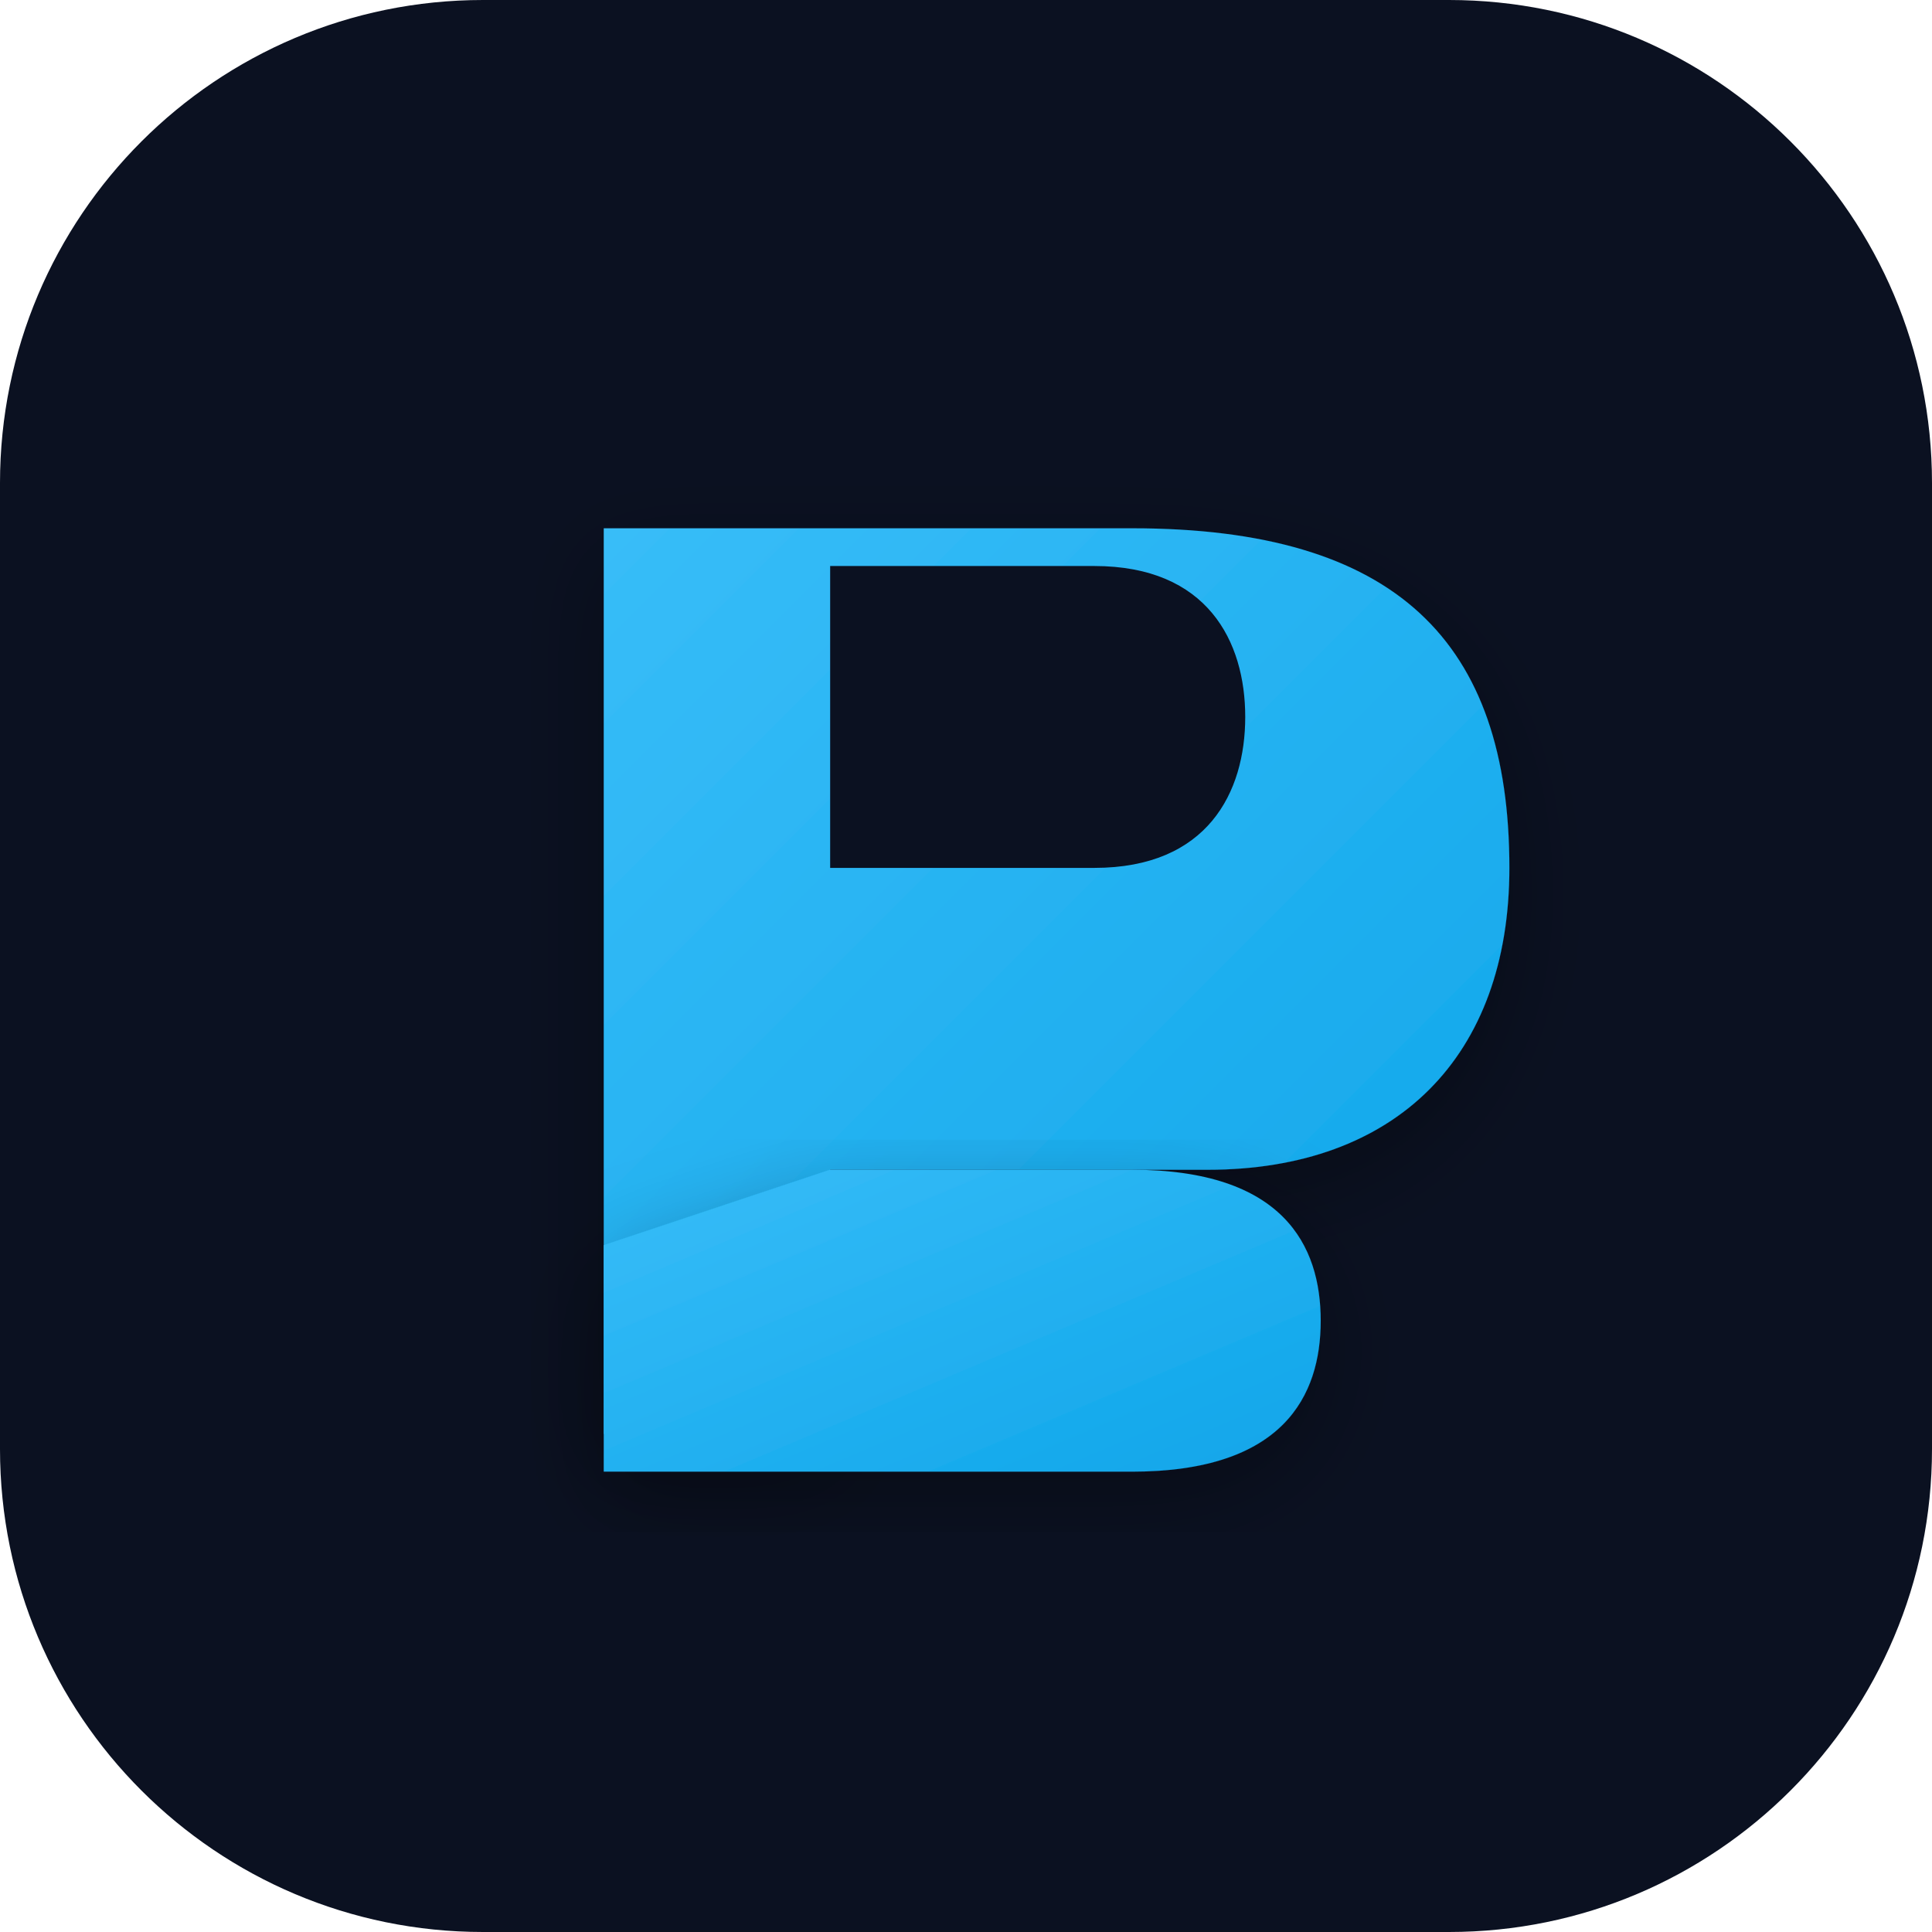
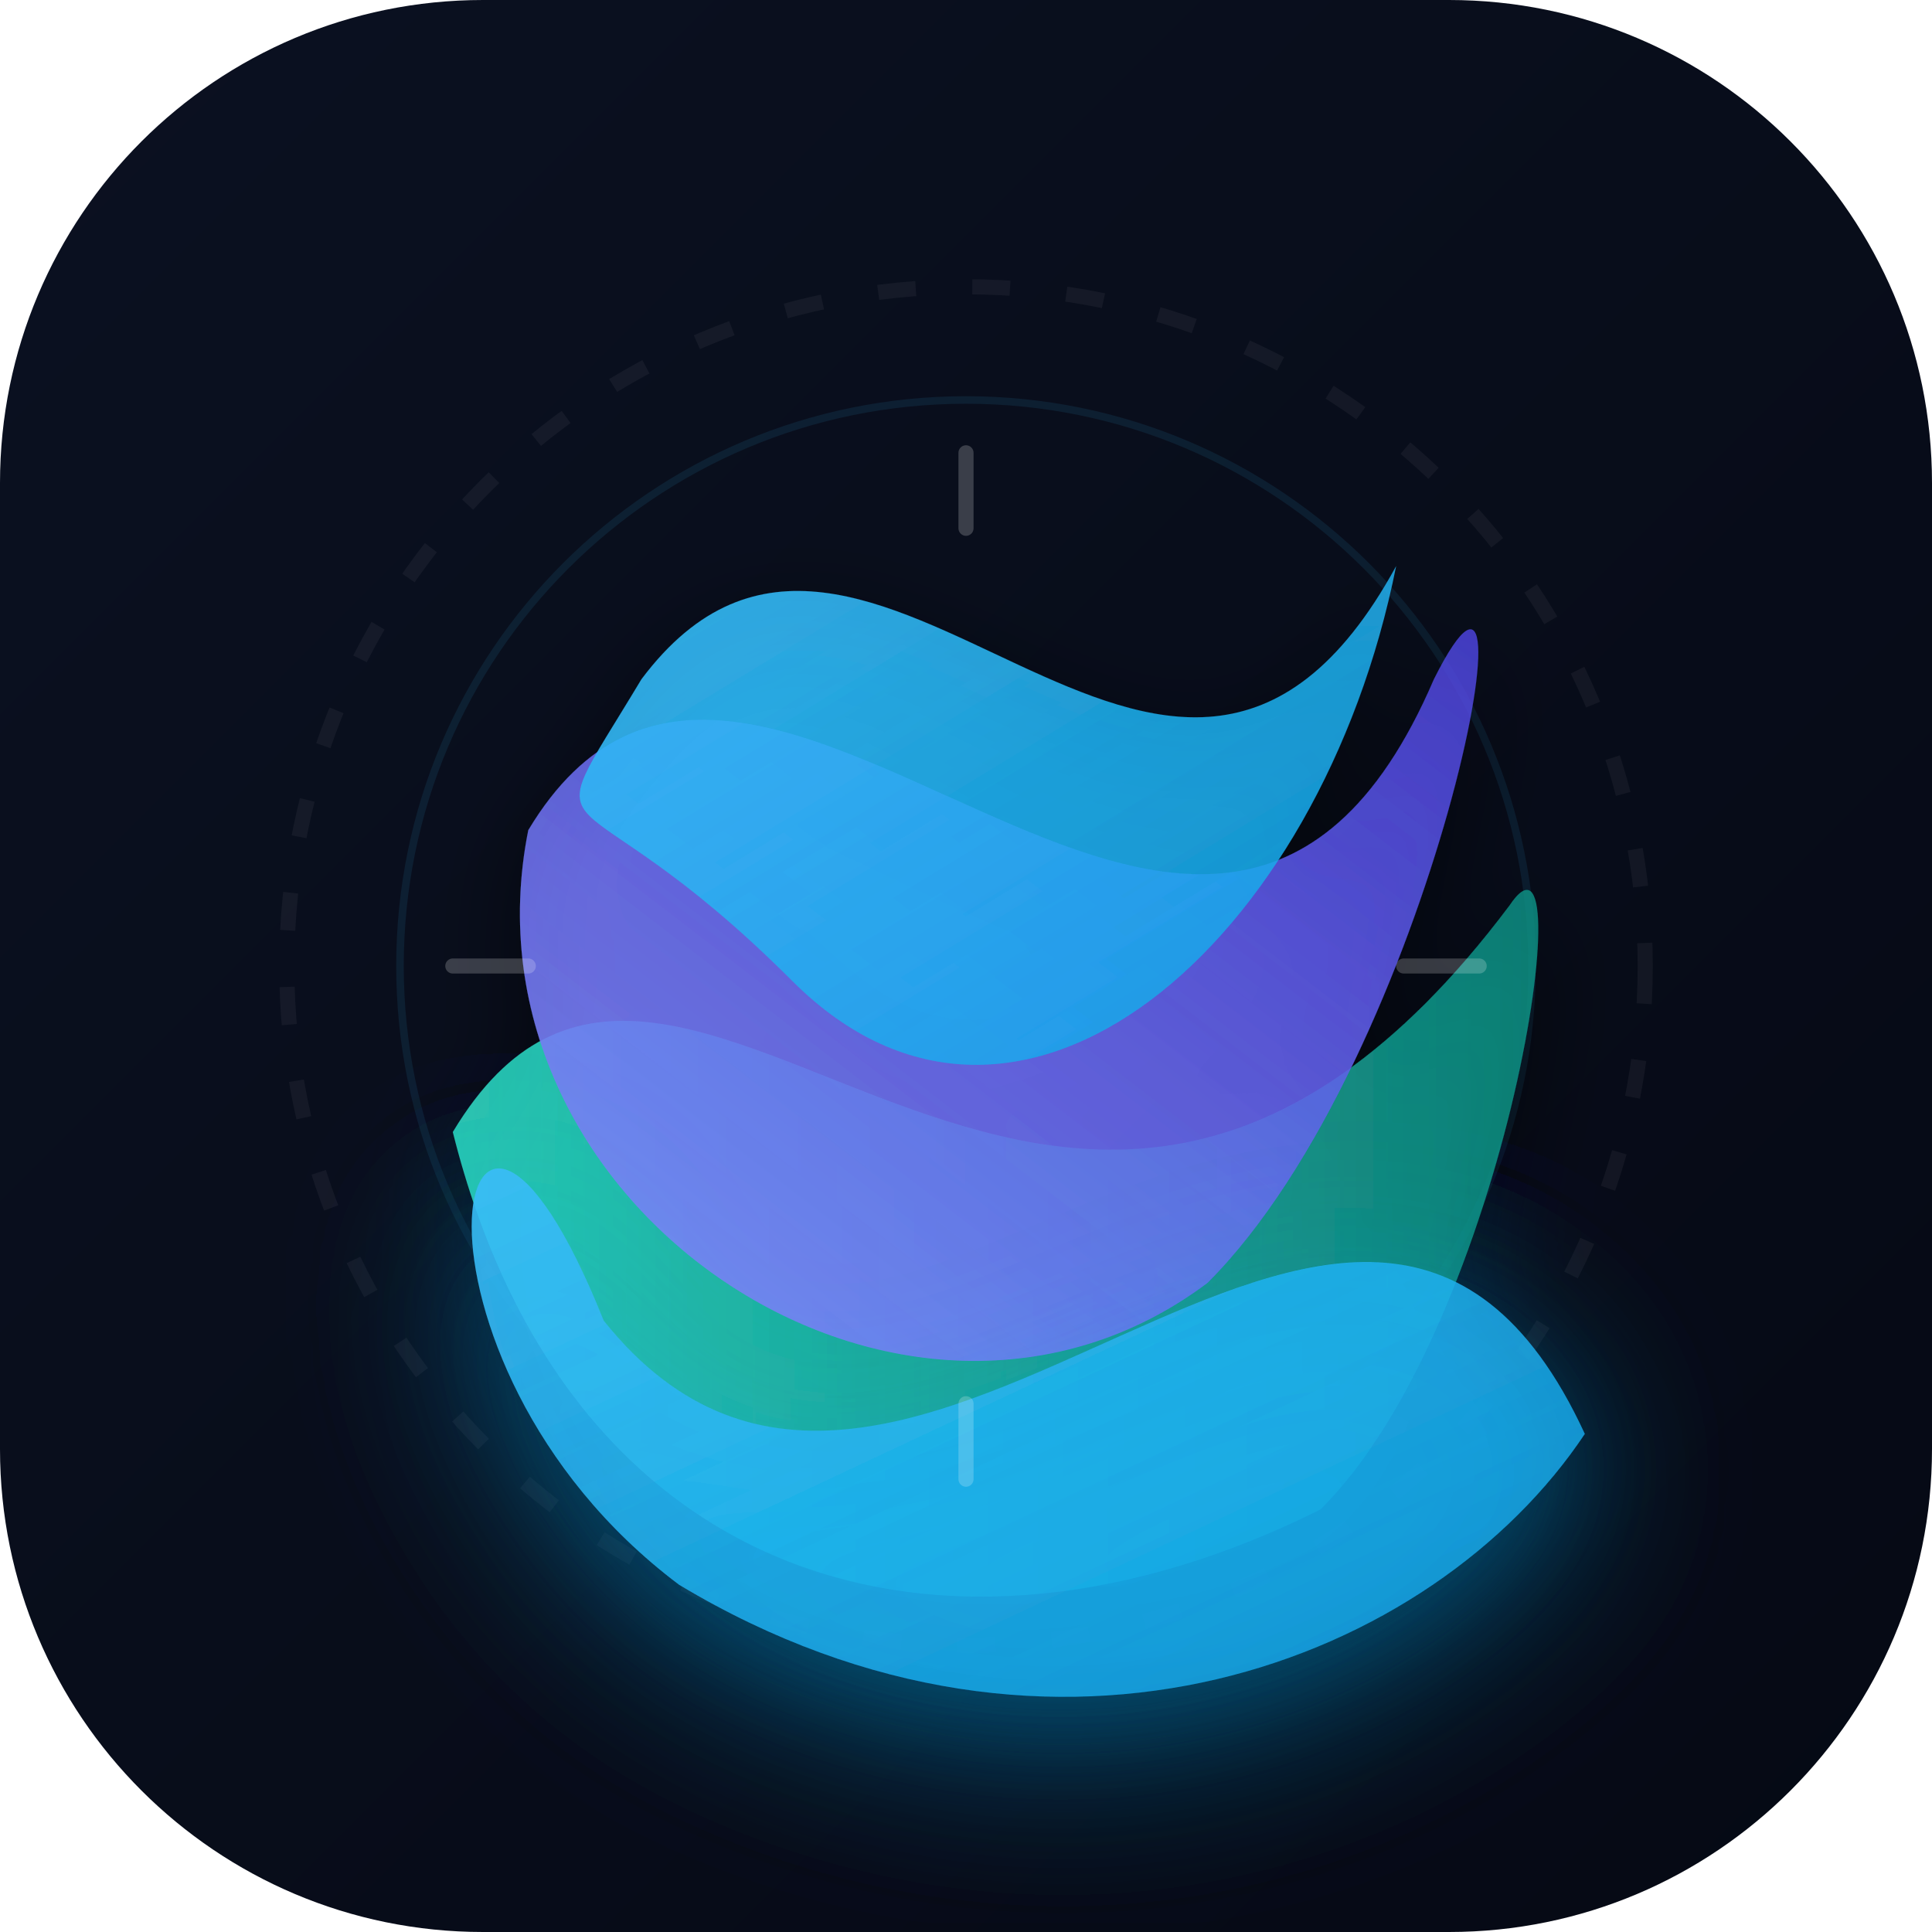
<svg xmlns="http://www.w3.org/2000/svg" viewBox="0 0 512 512">
  <defs>
-     <linearGradient id="grad1" x1="0%" y1="0%" x2="100%" y2="100%">
-       <stop offset="0%" style="stop-color:#38BDF8;stop-opacity:1" />
-       <stop offset="100%" style="stop-color:#0EA5E9;stop-opacity:1" />
+     <linearGradient id="bgGrad" x1="0%" y1="0%" x2="100%" y2="100%">
+       <stop offset="0%" style="stop-color:#0B1121;stop-opacity:1" />
+       <stop offset="100%" style="stop-color:#050914;stop-opacity:1" />
    </linearGradient>
+     <linearGradient id="wave1Grad" x1="0%" y1="0%" x2="100%" y2="100%">
+       <stop offset="0%" style="stop-color:#38BDF8;stop-opacity:0.9" />
+       <stop offset="100%" style="stop-color:#0EA5E9;stop-opacity:0.8" />
+     </linearGradient>
+     <linearGradient id="wave2Grad" x1="0%" y1="100%" x2="100%" y2="0%">
+       <stop offset="0%" style="stop-color:#818CF8;stop-opacity:0.9" />
+       <stop offset="100%" style="stop-color:#4F46E5;stop-opacity:0.8" />
+     </linearGradient>
+     <linearGradient id="wave3Grad" x1="0%" y1="50%" x2="100%" y2="50%">
+       <stop offset="0%" style="stop-color:#2DD4BF;stop-opacity:0.9" />
+       <stop offset="100%" style="stop-color:#0D9488;stop-opacity:0.8" />
+     </linearGradient>
+     <filter id="glow" x="-50%" y="-50%" width="200%" height="200%">
+       <feDropShadow dx="0" dy="12" stdDeviation="24" flood-color="#0EA5E9" flood-opacity="0.4" />
+     </filter>
    <filter id="shadow" x="-20%" y="-20%" width="140%" height="140%">
-       <feDropShadow dx="0" dy="8" stdDeviation="12" flood-color="#000" flood-opacity="0.3" />
+       <feDropShadow dx="0" dy="8" stdDeviation="12" flood-color="#000" flood-opacity="0.6" />
    </filter>
  </defs>
-   <rect width="512" height="512" rx="128" fill="#0B1121" />
-   <path d="M160 140 H300 C370 140 400 170 400 230 C400 280 370 310 320 310 L220 310 L220 380 H160 Z" fill="url(#grad1)" filter="url(#shadow)" />
-   <path d="M220 230 H290 C320 230 330 210 330 190 C330 170 320 150 290 150 H220 Z" fill="#0B1121" />
-   <path d="M220 310 H300 C340 310 350 330 350 350 C350 370 340 390 300 390 H160 V330 Z" fill="url(#grad1)" filter="url(#shadow)" />
+   <rect width="512" height="512" rx="128" fill="url(#bgGrad)" />
+   <circle cx="256" cy="256" r="180" fill="none" stroke="rgba(255,255,255,0.05)" stroke-width="4" stroke-dasharray="10 15" />
+   <circle cx="256" cy="256" r="150" fill="none" stroke="rgba(56, 189, 248, 0.1)" stroke-width="2" />
+   <g filter="url(#shadow)">
+     <path d="M 120 300 C 180 200, 280 400, 400 240 C 420 210, 400 350, 350 400 C 250 450, 150 420, 120 300 Z" fill="url(#wave3Grad)" />
+     <path d="M 140 220 C 200 120, 320 320, 380 180 C 410 120, 380 280, 320 340 C 240 400, 120 320, 140 220 Z" fill="url(#wave2Grad)" />
+     <path d="M 160 350 C 240 450, 360 250, 420 380 C 380 440, 280 480, 180 420 C 100 360, 120 250, 160 350 Z" fill="url(#wave1Grad)" filter="url(#glow)" />
+     <path d="M 170 180 C 230 100, 310 260, 370 150 C 350 250, 270 320, 210 260 C 150 200, 140 230, 170 180 Z" fill="url(#wave1Grad)" />
+   </g>
+   <path d="M 256 120 L 256 140 M 256 372 L 256 392 M 120 256 L 140 256 M 372 256 L 392 256" stroke="rgba(255,255,255,0.2)" stroke-width="4" stroke-linecap="round" />
</svg>
